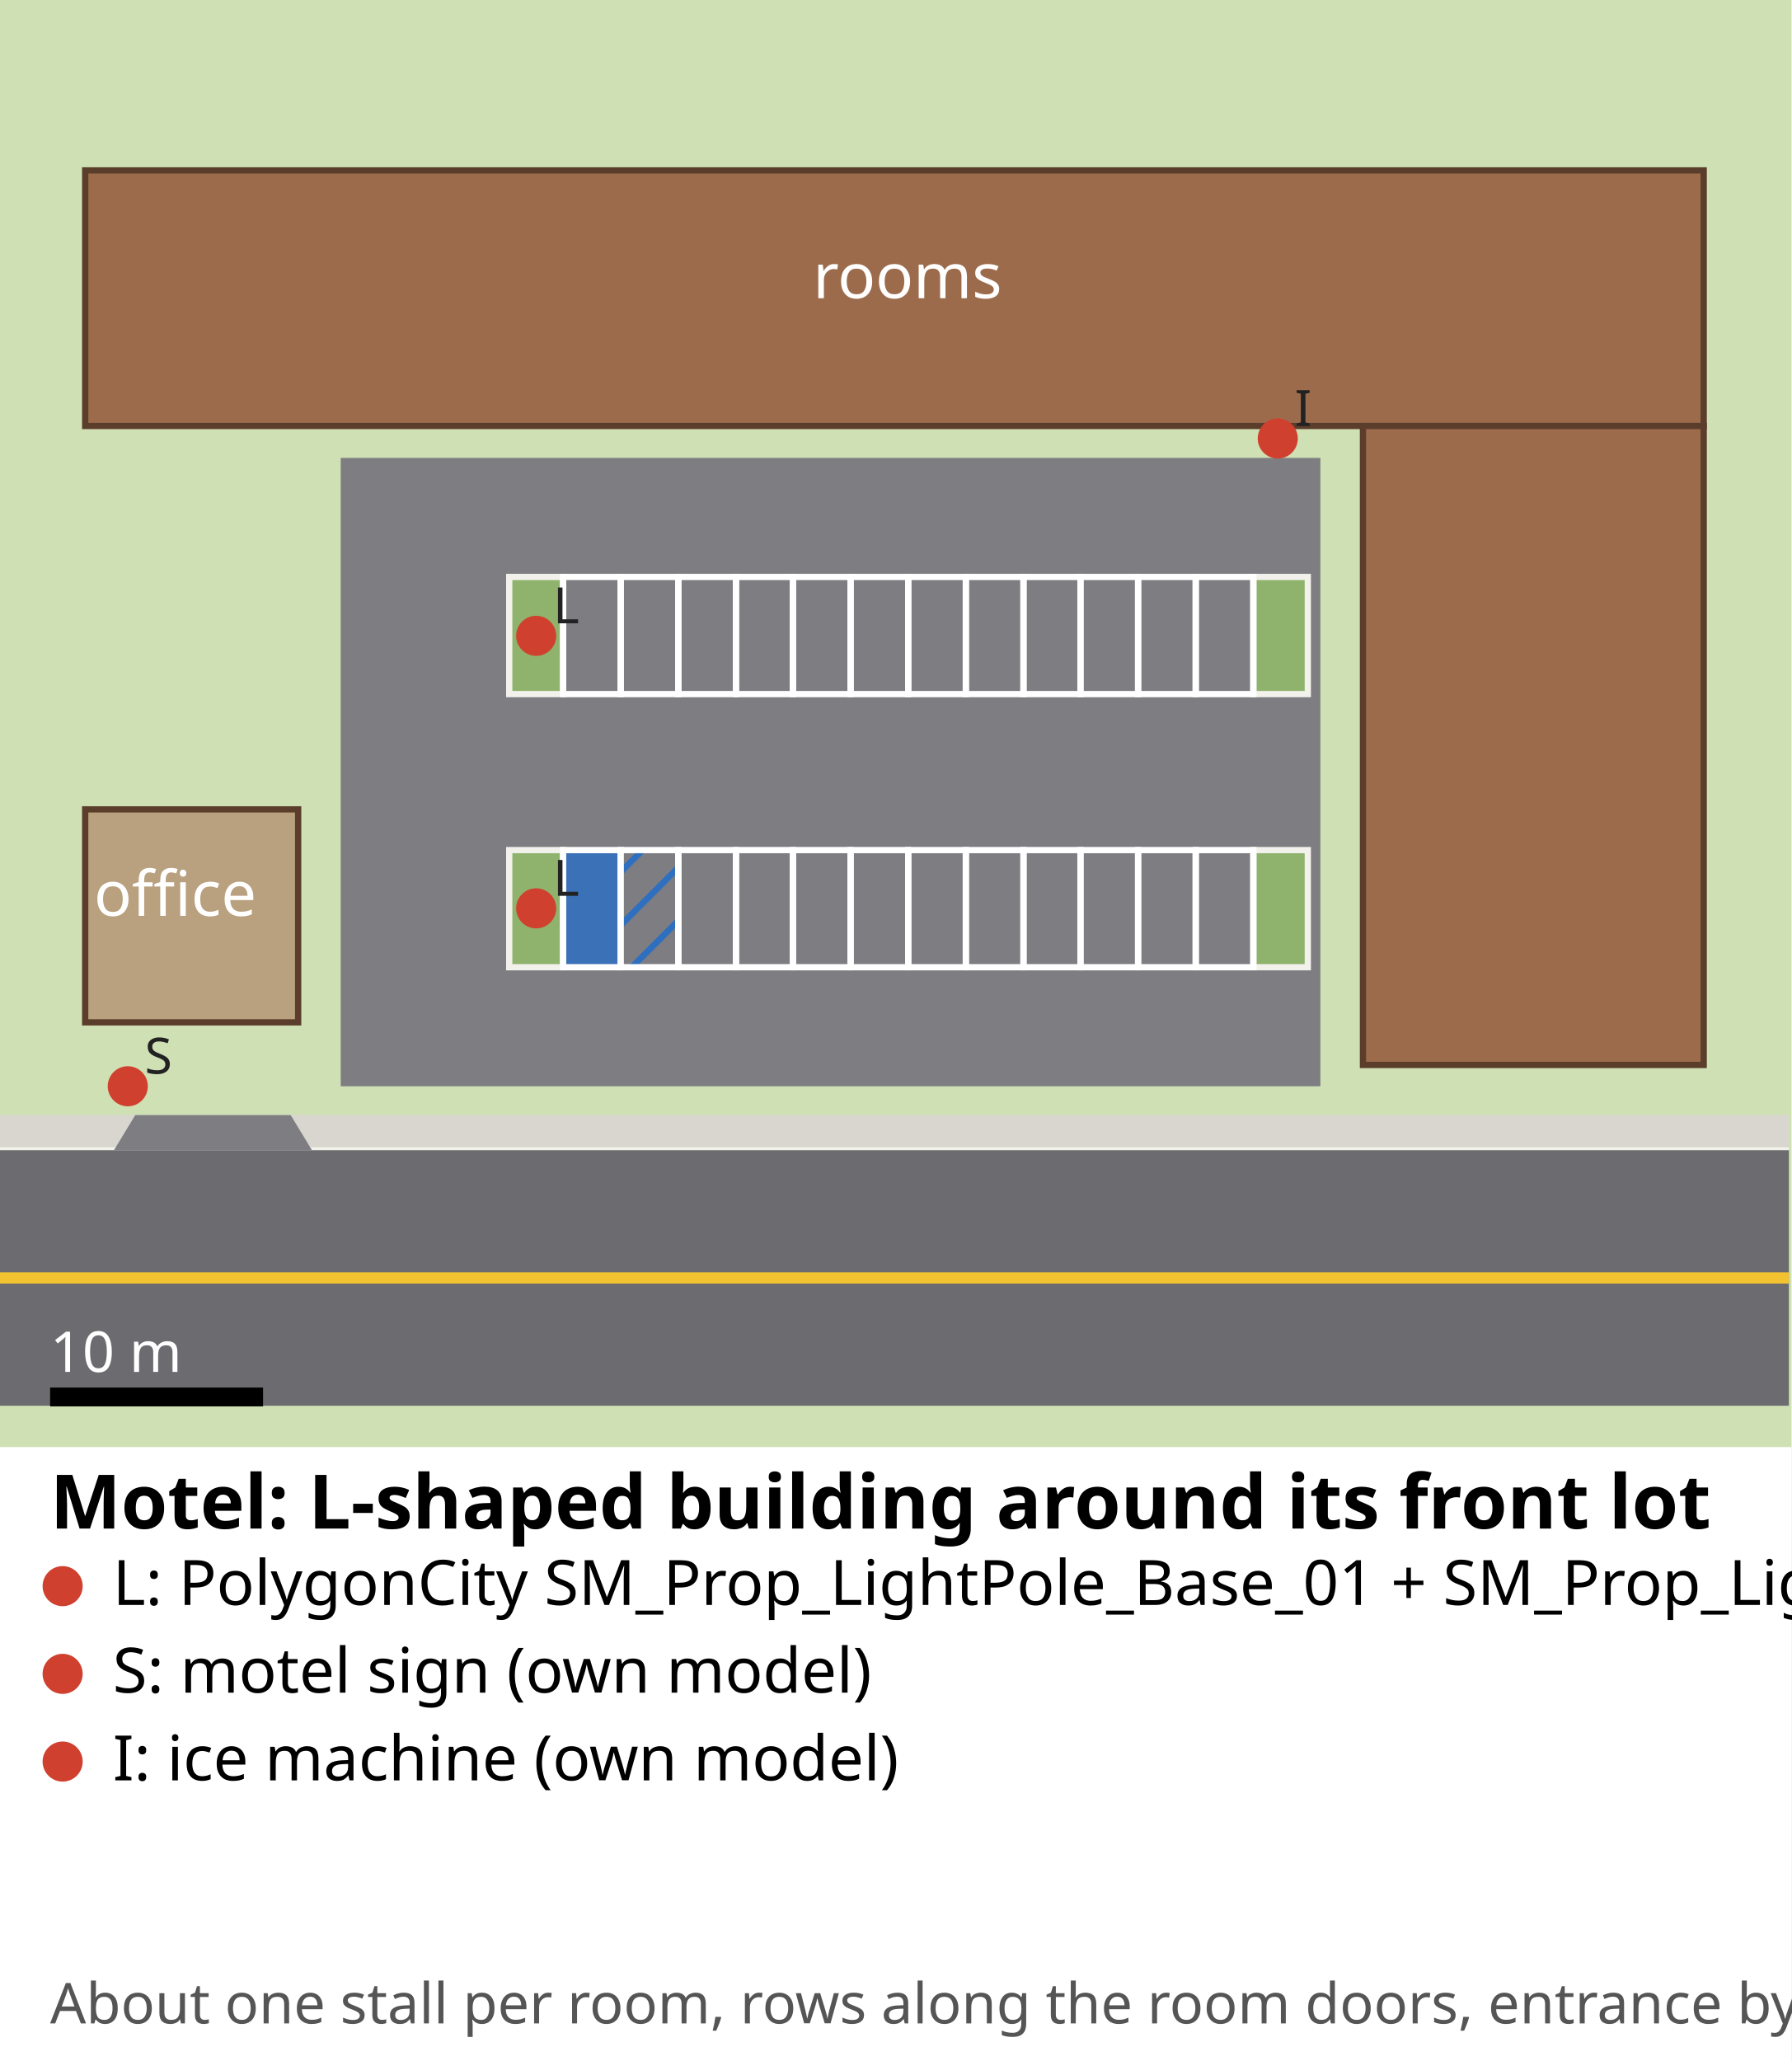
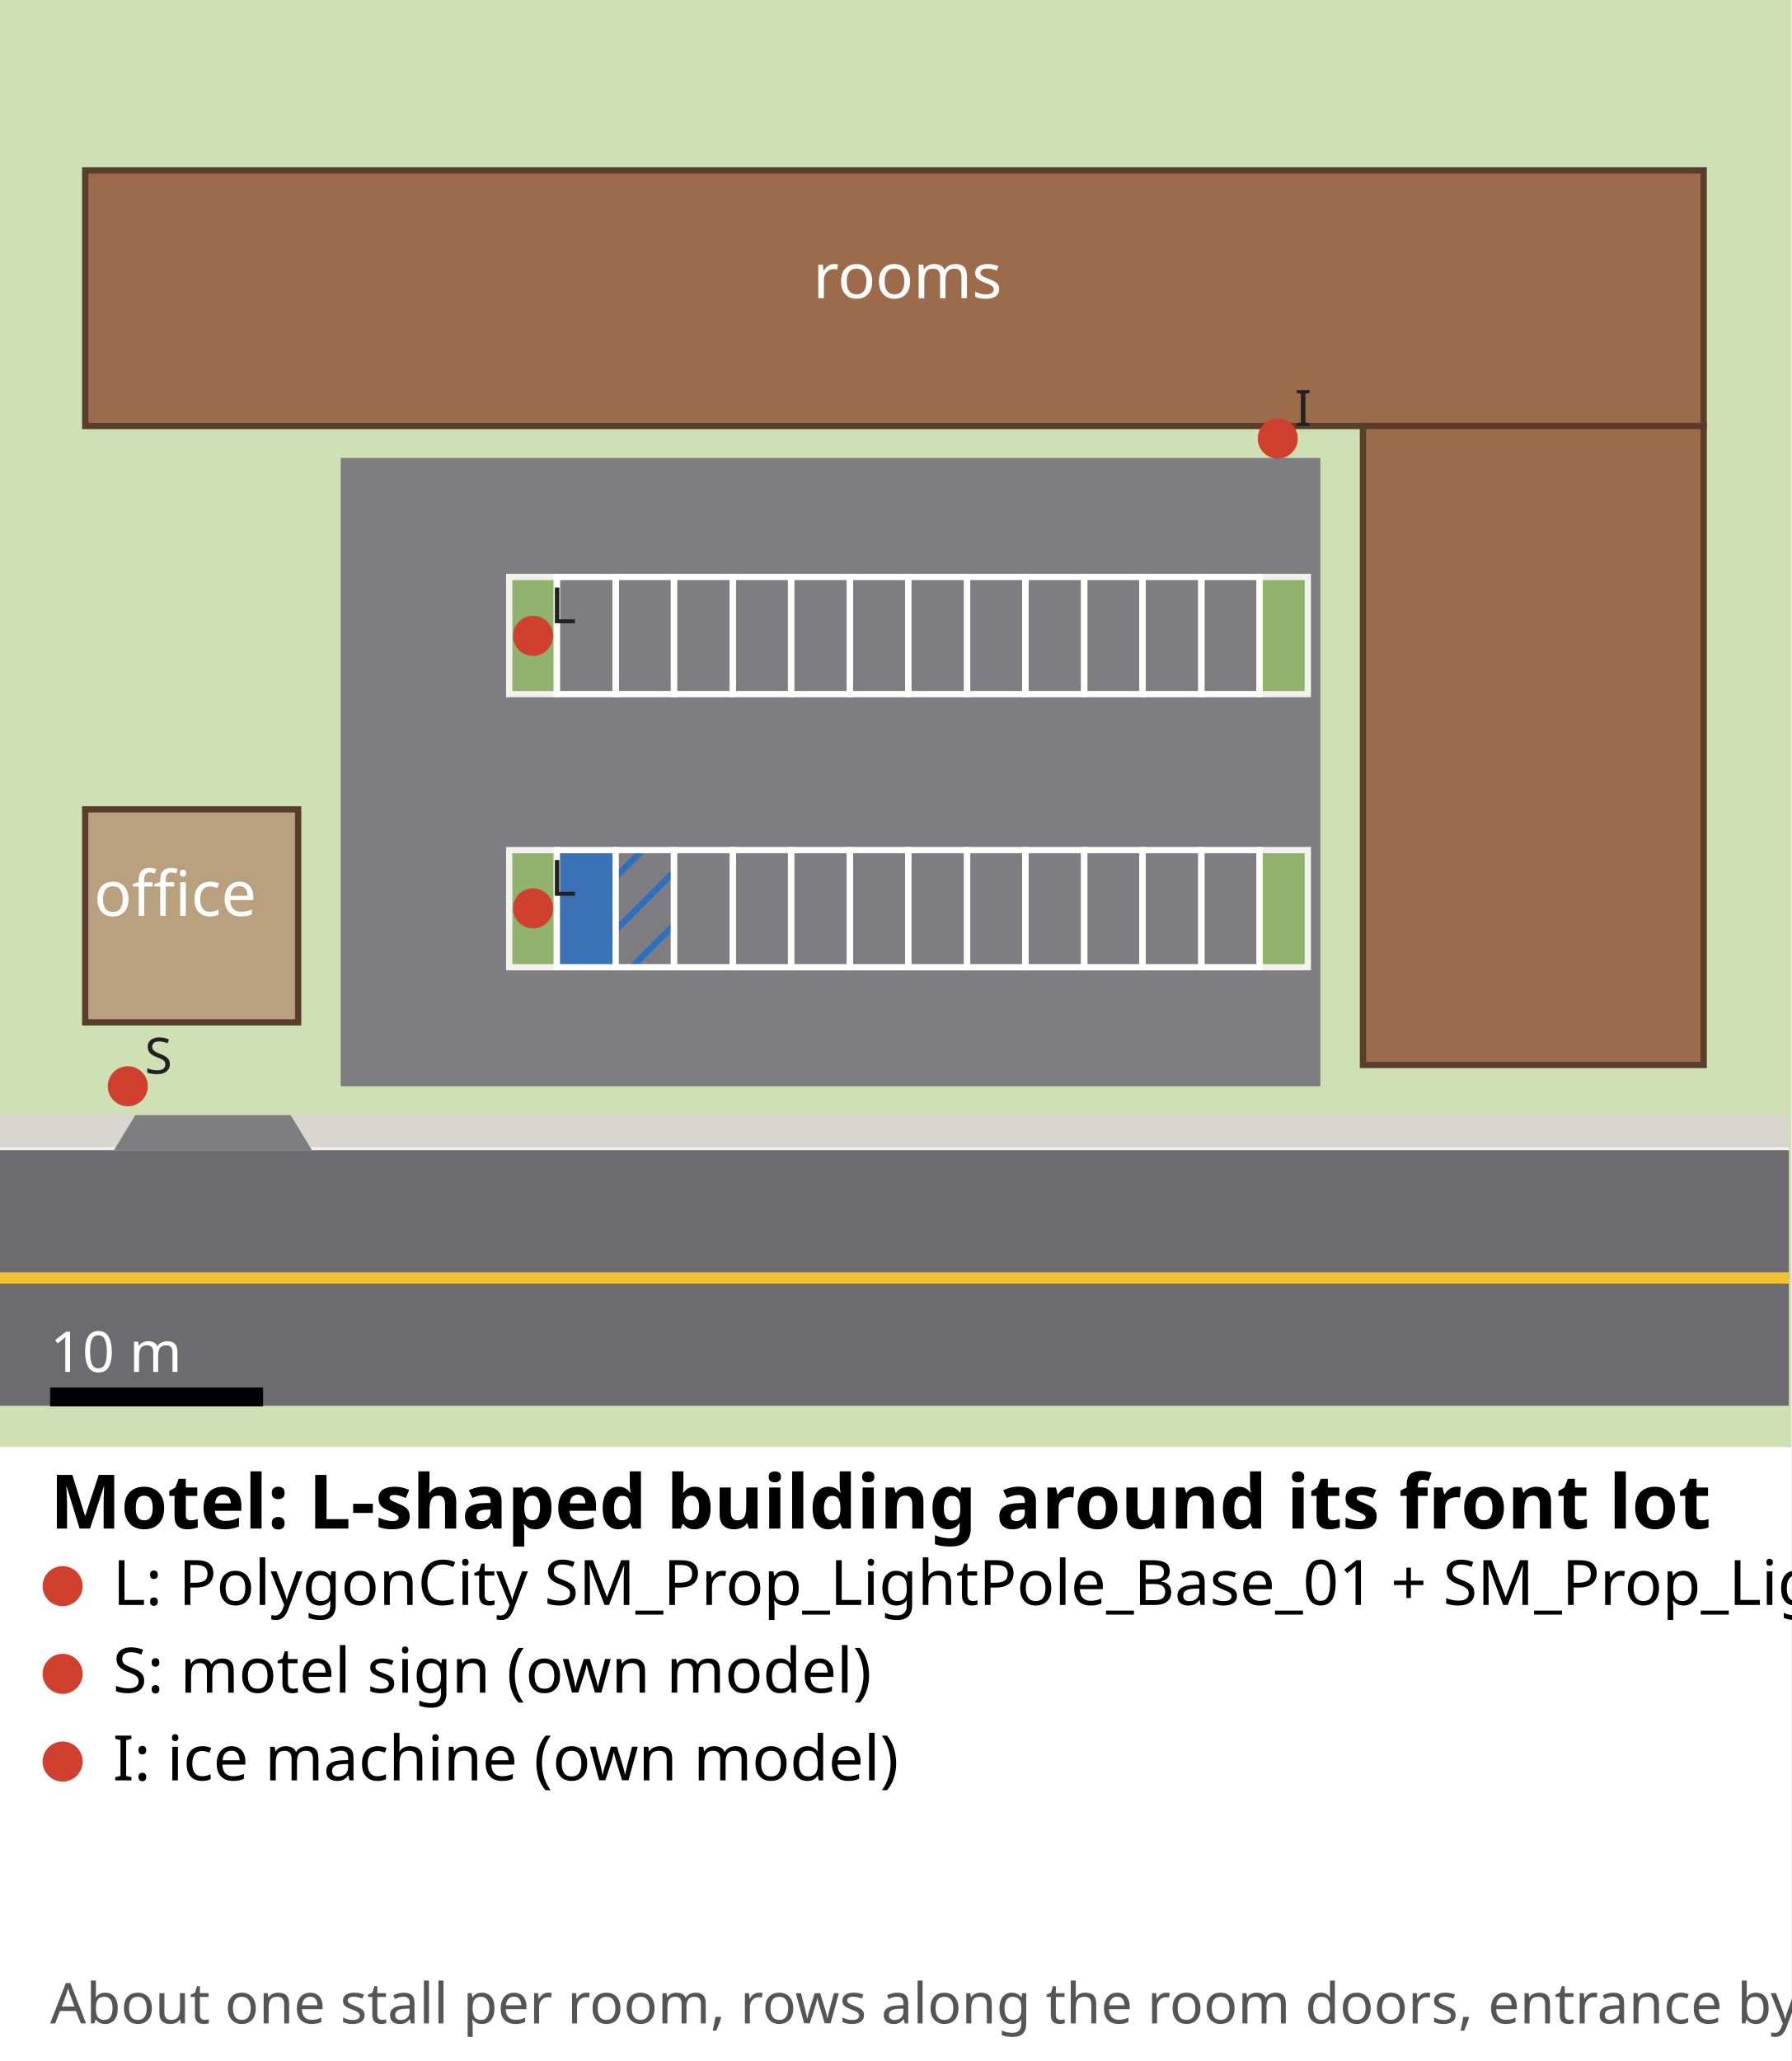
<svg xmlns="http://www.w3.org/2000/svg" width="286" height="329" viewBox="0 0 286 329">
  <defs>
    <pattern id="hatch" width="6" height="6" patternUnits="userSpaceOnUse" patternTransform="rotate(45)">
      <rect width="6" height="6" fill="#7d7d82" />
      <line x1="0" y1="0" x2="0" y2="6" stroke="#2f6fc0" stroke-width="2" />
    </pattern>
    <marker id="tick" viewBox="0 0 4 4" refX="2" refY="2" markerWidth="4" markerHeight="4">
      <rect width="4" height="4" fill="#333" />
    </marker>
  </defs>
  <rect width="100%" height="100%" fill="white" />
  <rect width="286" height="231" fill="#cfe0b4" />
  <polygon points="0.0,224.4 285.6,224.4 285.6,183.6 0.0,183.6" fill="#6b6b70" />
  <polyline points="0.0,203.7 285.6,203.7" fill="none" stroke="#f2c230" stroke-width="1.2" stroke-linejoin="round" />
  <polyline points="0.0,204.3 285.6,204.3" fill="none" stroke="#f2c230" stroke-width="1.2" stroke-linejoin="round" />
  <polygon points="0.0,183.6 285.6,183.6 285.6,183.1 0.0,183.1" fill="#f2f1ec" />
  <polygon points="0.0,183.1 285.6,183.1 285.6,178.0 0.0,178.0" fill="#d9d6cf" />
  <polygon points="13.6,68.0 272.0,68.0 272.0,27.2 13.6,27.2" fill="#9c6b4c" stroke="#5b3d2b" stroke-width="1" />
  <text x="129.8" y="47.6" font-size="10" font-family="sans-serif" fill="#fff">rooms</text>
  <polygon points="217.6,170.0 272.0,170.0 272.0,68.0 217.6,68.0" fill="#9c6b4c" stroke="#5b3d2b" stroke-width="1" />
  <polygon points="13.6,163.2 47.6,163.2 47.6,129.2 13.6,129.2" fill="#b9a07e" stroke="#5b3d2b" stroke-width="1" />
  <text x="15.0" y="146.2" font-size="10" font-family="sans-serif" fill="#fff">office</text>
  <polygon points="54.4,173.4 210.8,173.4 210.8,73.1 54.4,73.1" fill="#7d7d82" />
-   <polygon points="81.3,154.4 89.9,154.4 89.9,135.7 81.3,135.7" fill="#8fb36c" stroke="#f2f1ec" stroke-width="1" />
-   <polygon points="200.1,154.4 208.8,154.4 208.8,135.7 200.1,135.7" fill="#8fb36c" stroke="#f2f1ec" stroke-width="1" />
-   <polygon points="81.3,110.8 89.9,110.8 89.9,92.1 81.3,92.1" fill="#8fb36c" stroke="#f2f1ec" stroke-width="1" />
-   <polygon points="200.1,110.8 208.8,110.8 208.8,92.1 200.1,92.1" fill="#8fb36c" stroke="#f2f1ec" stroke-width="1" />
-   <polygon points="89.9,154.4 99.1,154.4 99.1,135.7 89.9,135.7" fill="#2f6fc0" fill-opacity="0.85" />
-   <polygon points="89.9,154.4 99.1,154.4 99.1,135.7 89.9,135.7" fill="none" stroke="#ffffff" stroke-width="1" />
-   <polygon points="99.1,154.4 108.3,154.4 108.3,135.7 99.1,135.7" fill="url(#hatch)" />
-   <polygon points="99.1,154.4 108.3,154.4 108.3,135.7 99.1,135.7" fill="none" stroke="#ffffff" stroke-width="1" />
-   <polygon points="108.3,154.4 117.5,154.4 117.5,135.7 108.3,135.7" fill="none" stroke="#ffffff" stroke-width="1" />
-   <polygon points="117.5,154.4 126.6,154.4 126.6,135.7 117.5,135.7" fill="none" stroke="#ffffff" stroke-width="1" />
-   <polygon points="126.6,154.4 135.8,154.4 135.8,135.7 126.6,135.7" fill="none" stroke="#ffffff" stroke-width="1" />
-   <polygon points="135.8,154.4 145.0,154.4 145.0,135.7 135.8,135.7" fill="none" stroke="#ffffff" stroke-width="1" />
-   <polygon points="145.0,154.4 154.2,154.4 154.2,135.7 145.0,135.7" fill="none" stroke="#ffffff" stroke-width="1" />
-   <polygon points="154.2,154.4 163.4,154.4 163.4,135.7 154.2,135.7" fill="none" stroke="#ffffff" stroke-width="1" />
-   <polygon points="163.4,154.4 172.5,154.4 172.5,135.7 163.4,135.7" fill="none" stroke="#ffffff" stroke-width="1" />
-   <polygon points="172.5,154.4 181.7,154.4 181.7,135.7 172.5,135.7" fill="none" stroke="#ffffff" stroke-width="1" />
-   <polygon points="181.7,154.4 190.9,154.4 190.9,135.7 181.7,135.7" fill="none" stroke="#ffffff" stroke-width="1" />
-   <polygon points="190.9,154.4 200.1,154.4 200.1,135.7 190.9,135.7" fill="none" stroke="#ffffff" stroke-width="1" />
-   <polygon points="89.9,110.8 99.1,110.8 99.1,92.1 89.9,92.1" fill="none" stroke="#ffffff" stroke-width="1" />
-   <polygon points="99.1,110.8 108.3,110.8 108.3,92.1 99.1,92.1" fill="none" stroke="#ffffff" stroke-width="1" />
-   <polygon points="108.3,110.8 117.5,110.8 117.5,92.1 108.3,92.1" fill="none" stroke="#ffffff" stroke-width="1" />
-   <polygon points="117.5,110.8 126.6,110.8 126.6,92.1 117.5,92.1" fill="none" stroke="#ffffff" stroke-width="1" />
-   <polygon points="126.6,110.8 135.8,110.8 135.8,92.1 126.6,92.1" fill="none" stroke="#ffffff" stroke-width="1" />
-   <polygon points="135.8,110.8 145.0,110.8 145.0,92.1 135.8,92.1" fill="none" stroke="#ffffff" stroke-width="1" />
-   <polygon points="145.0,110.8 154.2,110.8 154.2,92.1 145.0,92.1" fill="none" stroke="#ffffff" stroke-width="1" />
-   <polygon points="154.2,110.8 163.4,110.8 163.4,92.1 154.2,92.1" fill="none" stroke="#ffffff" stroke-width="1" />
-   <polygon points="163.4,110.8 172.5,110.8 172.5,92.1 163.4,92.1" fill="none" stroke="#ffffff" stroke-width="1" />
-   <polygon points="172.5,110.8 181.7,110.8 181.7,92.1 172.5,92.1" fill="none" stroke="#ffffff" stroke-width="1" />
-   <polygon points="181.7,110.8 190.9,110.8 190.9,92.1 181.7,92.1" fill="none" stroke="#ffffff" stroke-width="1" />
-   <polygon points="190.9,110.8 200.1,110.8 200.1,92.1 190.9,92.1" fill="none" stroke="#ffffff" stroke-width="1" />
-   <circle cx="85.6" cy="145.0" r="3.2" fill="#d0402f" />
-   <text x="88.3" y="143.0" font-size="8" font-family="sans-serif" fill="#222">L</text>
-   <circle cx="85.6" cy="101.5" r="3.2" fill="#d0402f" />
-   <text x="88.3" y="99.5" font-size="8" font-family="sans-serif" fill="#222">L</text>
+   <polygon points="81.3,154.4 88.9,154.4 88.9,135.7 81.3,135.7" fill="#8fb36c" stroke="#f2f1ec" stroke-width="1" />
+   <polygon points="201.1,154.4 208.8,154.4 208.8,135.7 201.1,135.7" fill="#8fb36c" stroke="#f2f1ec" stroke-width="1" />
+   <polygon points="81.3,110.8 88.9,110.8 88.9,92.1 81.3,92.1" fill="#8fb36c" stroke="#f2f1ec" stroke-width="1" />
+   <polygon points="201.1,110.8 208.8,110.8 208.8,92.1 201.1,92.1" fill="#8fb36c" stroke="#f2f1ec" stroke-width="1" />
+   <polygon points="88.9,154.4 98.3,154.4 98.3,135.7 88.9,135.7" fill="#2f6fc0" fill-opacity="0.85" />
+   <polygon points="88.9,154.4 98.3,154.4 98.3,135.7 88.9,135.7" fill="none" stroke="#ffffff" stroke-width="1" />
+   <polygon points="98.3,154.4 107.6,154.4 107.6,135.7 98.3,135.7" fill="url(#hatch)" />
+   <polygon points="98.3,154.4 107.6,154.4 107.6,135.7 98.3,135.7" fill="none" stroke="#ffffff" stroke-width="1" />
+   <polygon points="107.6,154.4 117.0,154.4 117.0,135.7 107.6,135.7" fill="none" stroke="#ffffff" stroke-width="1" />
+   <polygon points="117.0,154.4 126.3,154.4 126.3,135.7 117.0,135.7" fill="none" stroke="#ffffff" stroke-width="1" />
+   <polygon points="126.3,154.4 135.7,154.4 135.7,135.7 126.3,135.7" fill="none" stroke="#ffffff" stroke-width="1" />
+   <polygon points="135.7,154.4 145.0,154.4 145.0,135.7 135.7,135.7" fill="none" stroke="#ffffff" stroke-width="1" />
+   <polygon points="145.0,154.4 154.4,154.4 154.4,135.7 145.0,135.7" fill="none" stroke="#ffffff" stroke-width="1" />
+   <polygon points="154.4,154.4 163.7,154.4 163.7,135.7 154.4,135.7" fill="none" stroke="#ffffff" stroke-width="1" />
+   <polygon points="163.7,154.4 173.1,154.4 173.1,135.7 163.7,135.7" fill="none" stroke="#ffffff" stroke-width="1" />
+   <polygon points="173.1,154.4 182.4,154.4 182.4,135.7 173.1,135.7" fill="none" stroke="#ffffff" stroke-width="1" />
+   <polygon points="182.4,154.4 191.8,154.4 191.8,135.7 182.4,135.7" fill="none" stroke="#ffffff" stroke-width="1" />
+   <polygon points="191.8,154.4 201.1,154.4 201.1,135.7 191.8,135.7" fill="none" stroke="#ffffff" stroke-width="1" />
+   <polygon points="88.9,110.8 98.3,110.8 98.3,92.1 88.9,92.1" fill="none" stroke="#ffffff" stroke-width="1" />
+   <polygon points="98.3,110.8 107.6,110.8 107.6,92.1 98.3,92.1" fill="none" stroke="#ffffff" stroke-width="1" />
+   <polygon points="107.6,110.8 117.0,110.8 117.0,92.1 107.6,92.1" fill="none" stroke="#ffffff" stroke-width="1" />
+   <polygon points="117.0,110.8 126.3,110.8 126.3,92.1 117.0,92.1" fill="none" stroke="#ffffff" stroke-width="1" />
+   <polygon points="126.3,110.8 135.7,110.8 135.7,92.1 126.3,92.1" fill="none" stroke="#ffffff" stroke-width="1" />
+   <polygon points="135.7,110.8 145.0,110.8 145.0,92.1 135.7,92.1" fill="none" stroke="#ffffff" stroke-width="1" />
+   <polygon points="145.0,110.8 154.4,110.8 154.4,92.1 145.0,92.1" fill="none" stroke="#ffffff" stroke-width="1" />
+   <polygon points="154.4,110.8 163.7,110.8 163.7,92.1 154.4,92.1" fill="none" stroke="#ffffff" stroke-width="1" />
+   <polygon points="163.7,110.8 173.1,110.8 173.1,92.1 163.7,92.1" fill="none" stroke="#ffffff" stroke-width="1" />
+   <polygon points="173.1,110.8 182.4,110.8 182.4,92.1 173.1,92.1" fill="none" stroke="#ffffff" stroke-width="1" />
+   <polygon points="182.4,110.8 191.8,110.8 191.8,92.1 182.4,92.1" fill="none" stroke="#ffffff" stroke-width="1" />
+   <polygon points="191.8,110.8 201.1,110.8 201.1,92.1 191.8,92.1" fill="none" stroke="#ffffff" stroke-width="1" />
+   <circle cx="85.1" cy="145.0" r="3.2" fill="#d0402f" />
+   <text x="87.8" y="143.0" font-size="8" font-family="sans-serif" fill="#222">L</text>
+   <circle cx="85.1" cy="101.5" r="3.2" fill="#d0402f" />
+   <text x="87.8" y="99.5" font-size="8" font-family="sans-serif" fill="#222">L</text>
  <polygon points="18.2,183.6 49.8,183.6 46.4,178.0 21.6,178.0" fill="#7d7d82" />
  <circle cx="20.4" cy="173.4" r="3.2" fill="#d0402f" />
  <text x="23.1" y="171.4" font-size="8" font-family="sans-serif" fill="#222">S</text>
  <circle cx="204.0" cy="70.0" r="3.2" fill="#d0402f" />
  <text x="206.7" y="68.0" font-size="8" font-family="sans-serif" fill="#222">I</text>
  <line x1="8" y1="223" x2="42" y2="223" stroke="#000" stroke-width="3" />
  <text x="8" y="219" font-size="9" font-family="sans-serif" fill="#fff">10 m</text>
  <text x="8" y="244" font-size="12" font-family="sans-serif" font-weight="bold">Motel: L-shaped building around its front lot</text>
  <circle cx="10" cy="253.2" r="3.2" fill="#d0402f" />
  <text x="18" y="256.2" font-size="10" font-family="sans-serif">L: PolygonCity SM_Prop_LightPole_Base_01 + SM_Prop_LightPole_Lights_01</text>
  <circle cx="10" cy="267.2" r="3.2" fill="#d0402f" />
  <text x="18" y="270.2" font-size="10" font-family="sans-serif">S: motel sign (own model)</text>
  <circle cx="10" cy="281.2" r="3.2" fill="#d0402f" />
  <text x="18" y="284.2" font-size="10" font-family="sans-serif">I: ice machine (own model)</text>
  <text x="8" y="323" font-size="9" font-family="sans-serif" fill="#555">About one stall per room, rows along the room doors, entrance by the office.</text>
</svg>
